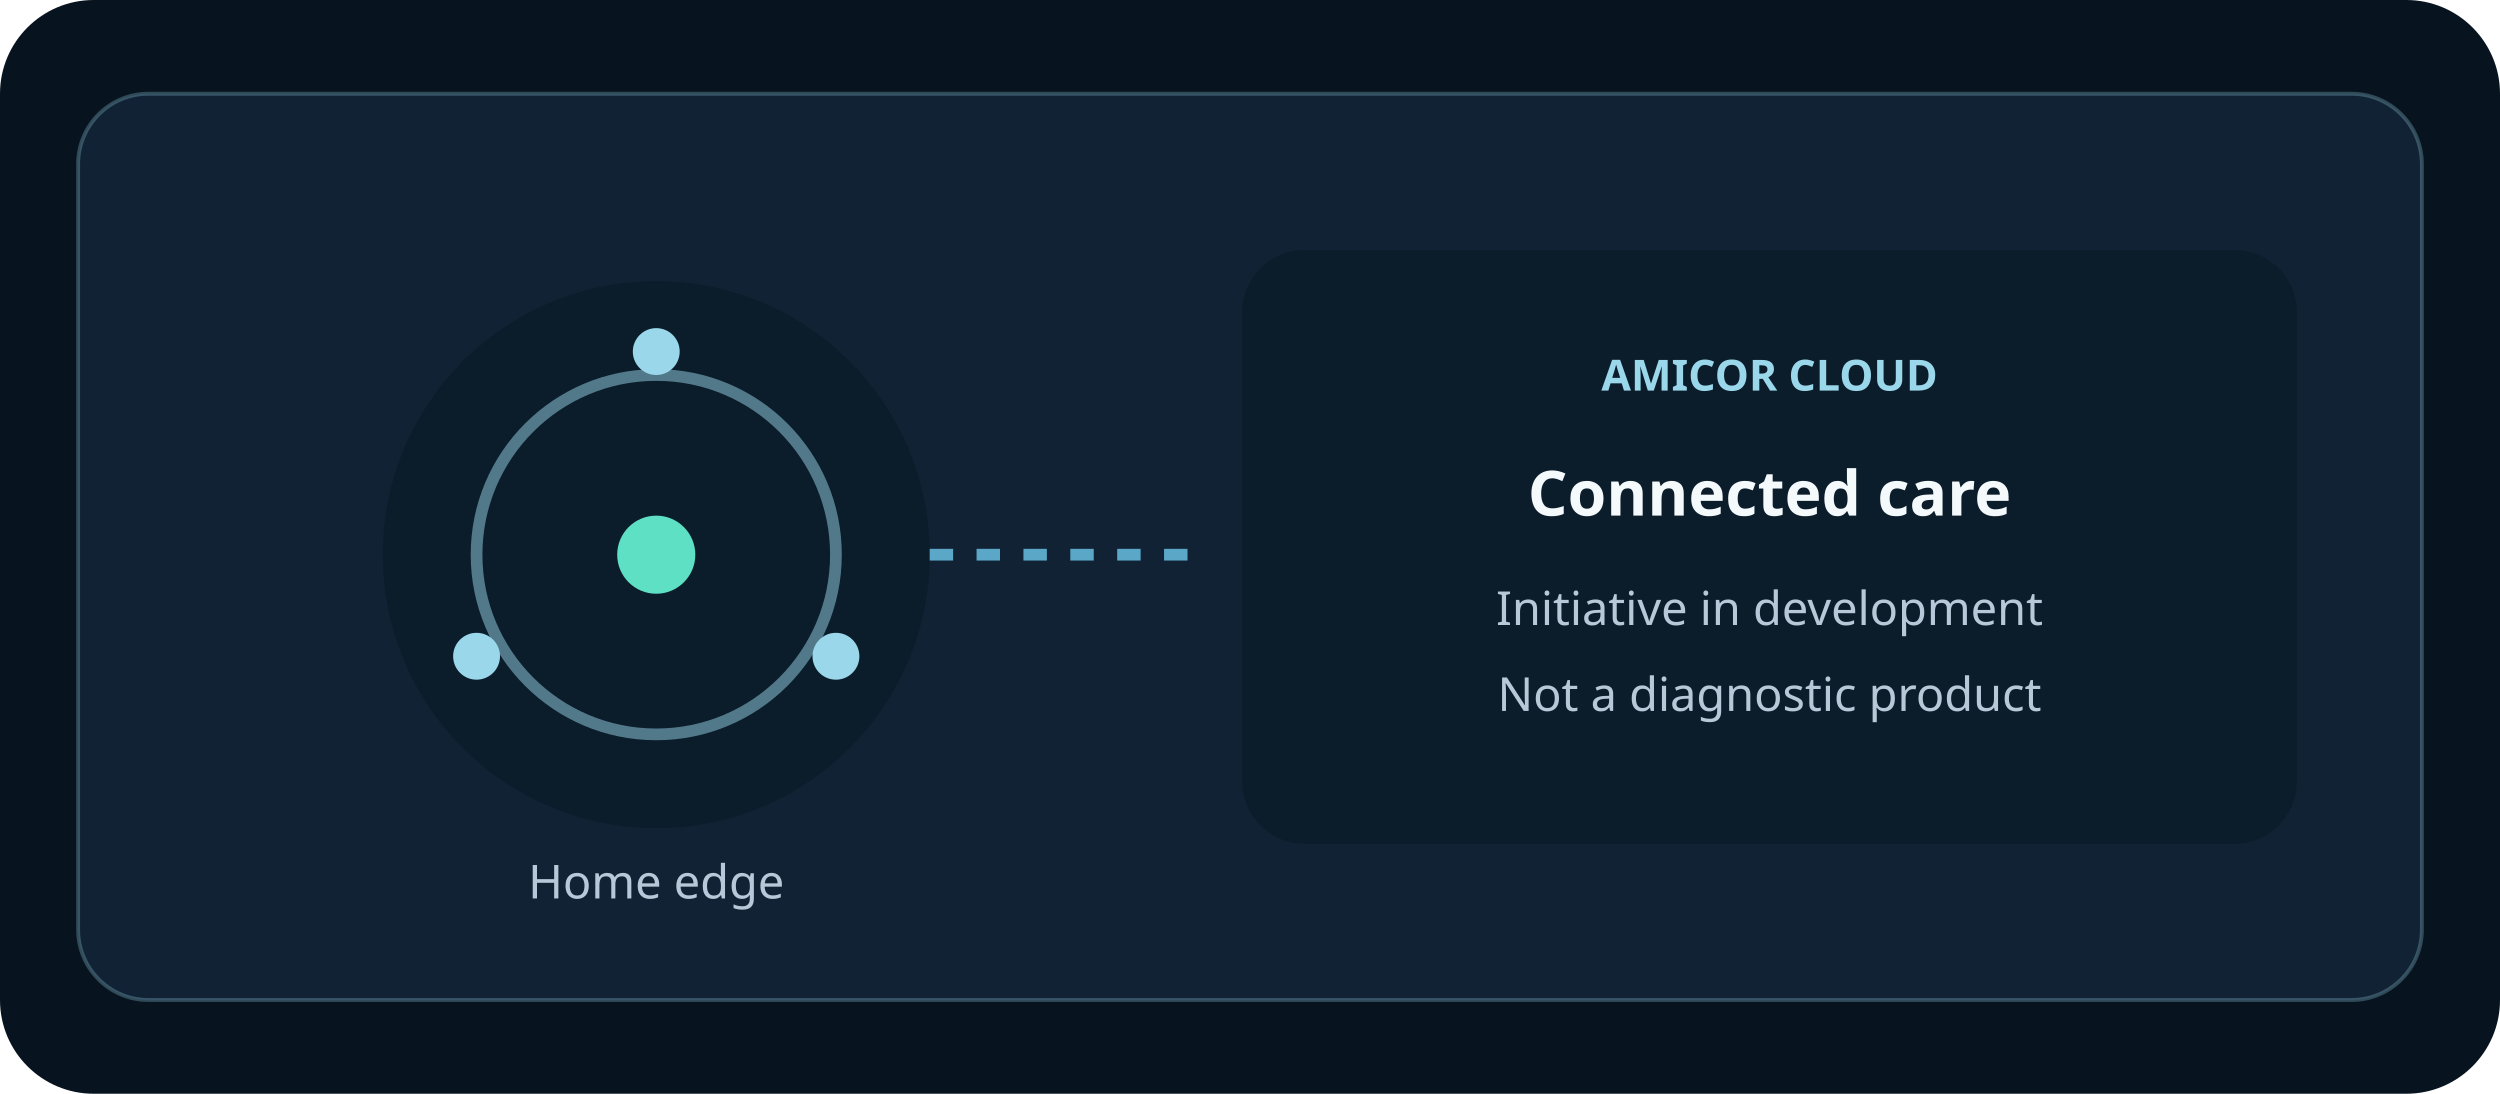
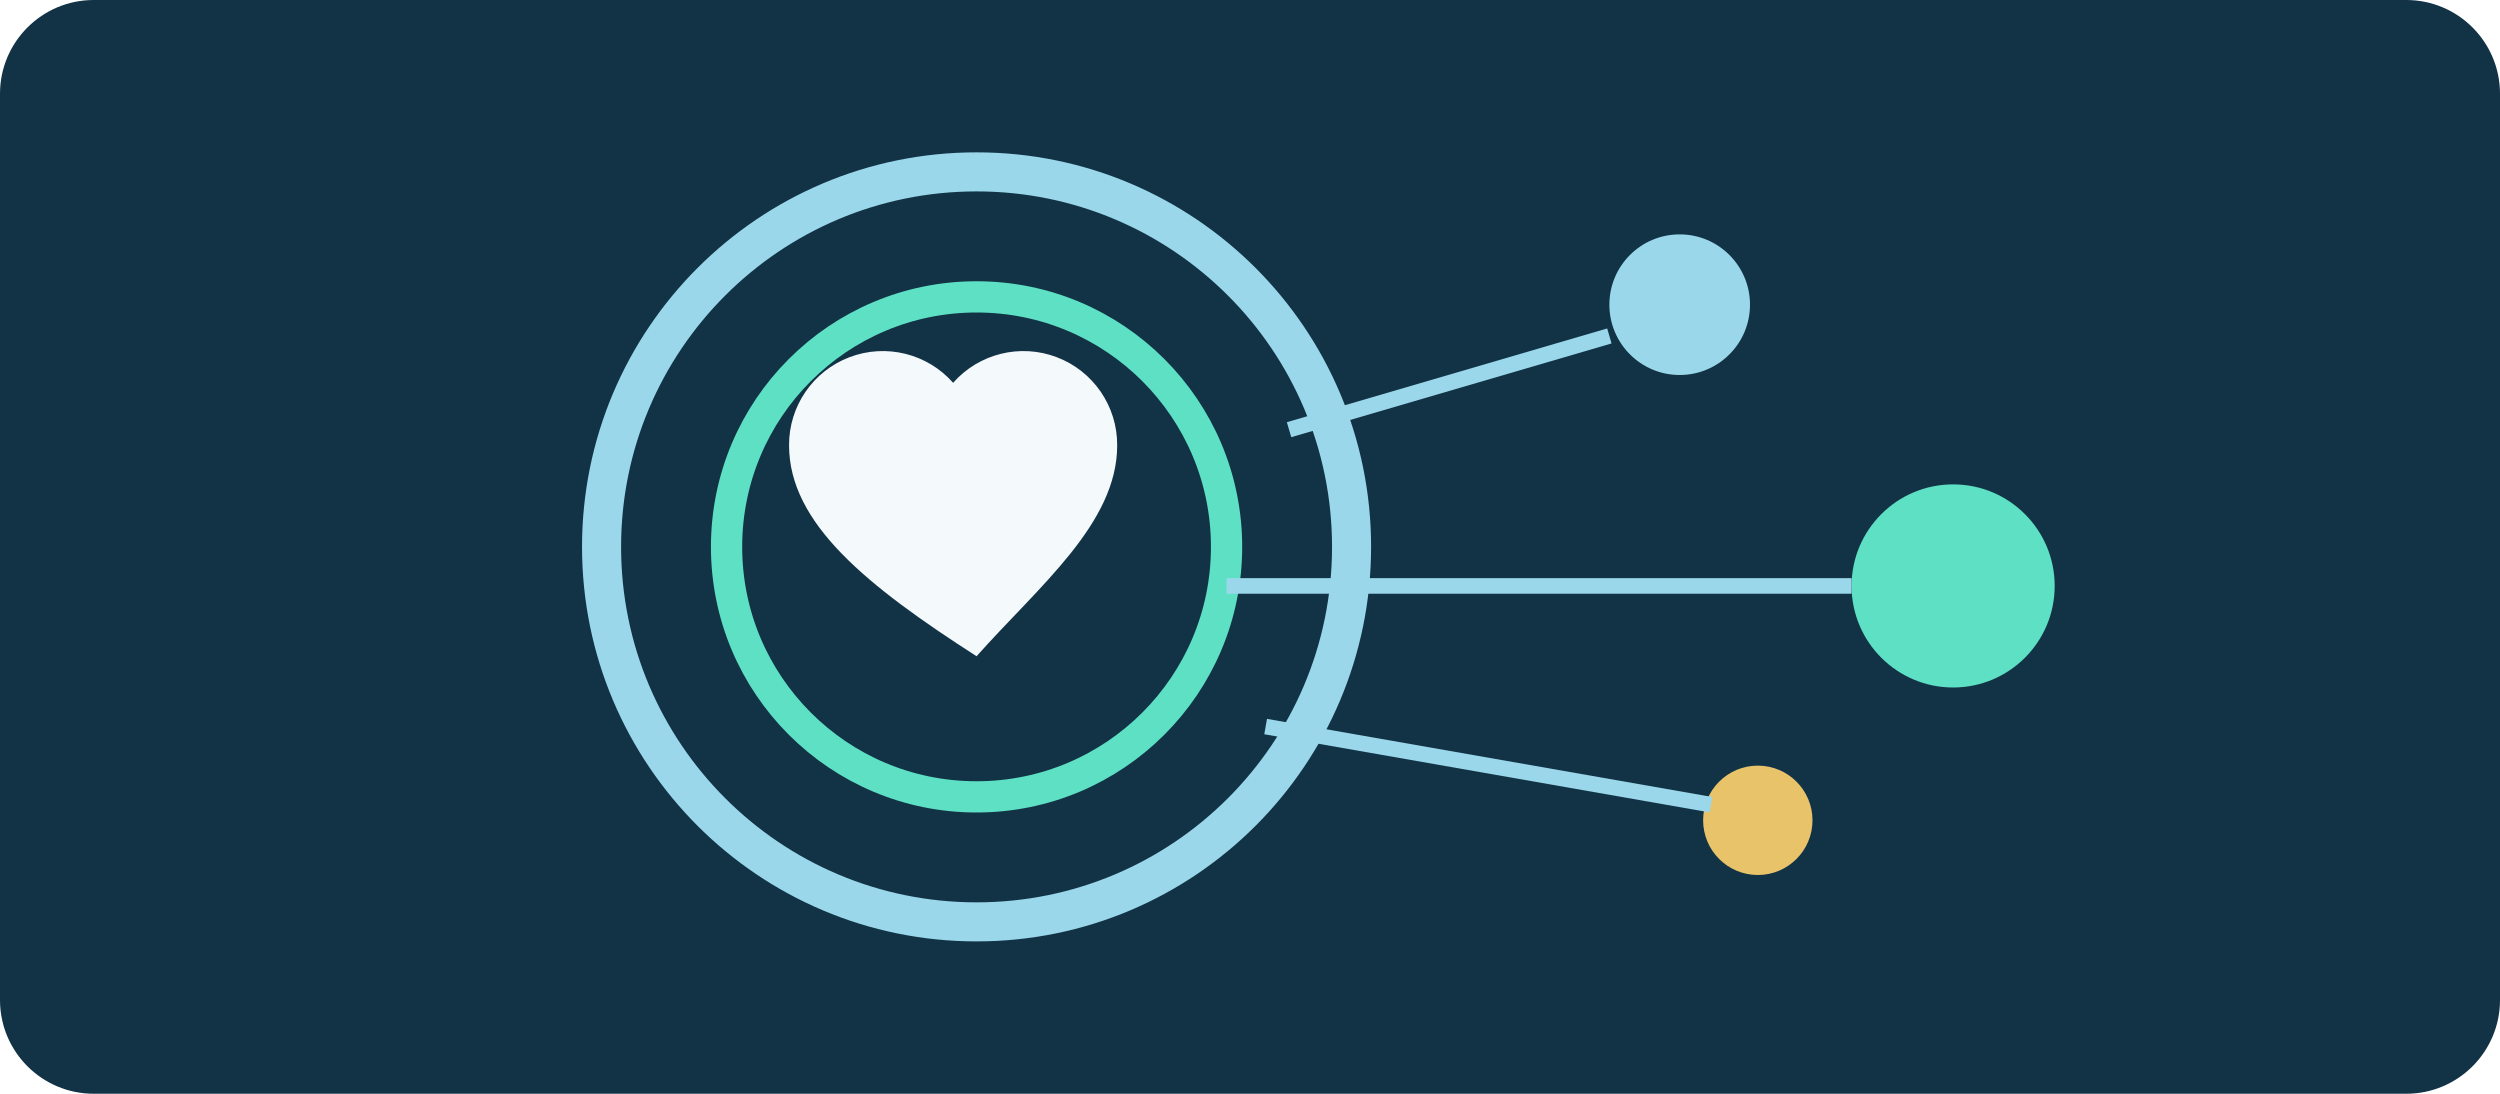
<svg xmlns="http://www.w3.org/2000/svg" width="640" height="280" viewBox="0 0 640 280" role="img" aria-labelledby="lifeTitle lifeDesc">
-   <rect width="640" height="280" rx="24" fill="#07141f" />
-   <rect x="20" y="24" width="600" height="232" rx="18" fill="#102233" stroke="#9ad7ea" stroke-opacity=".28" />
-   <circle cx="168" cy="142" r="70" fill="#0b1c2a" />
-   <circle cx="168" cy="142" r="46" fill="none" stroke="#9ad7ea" stroke-opacity=".5" stroke-width="3" />
-   <circle cx="168" cy="142" r="10" fill="#5ee0c4" />
-   <circle cx="168" cy="90" r="6" fill="#9ad7ea" />
-   <circle cx="214" cy="168" r="6" fill="#9ad7ea" />
-   <circle cx="122" cy="168" r="6" fill="#9ad7ea" />
-   <text x="168" y="230" text-anchor="middle" fill="#b7c9d8" font-family="Segoe UI, sans-serif" font-size="12">Home edge</text>
-   <path d="M238 142 H310" stroke="#5aa7c8" stroke-width="3" stroke-dasharray="6 6" />
-   <rect x="318" y="64" width="270" height="152" rx="16" fill="#0b1c2a" />
-   <text x="453" y="100" text-anchor="middle" fill="#9ad7ea" font-family="Segoe UI, sans-serif" font-size="11" font-weight="700">AMICOR CLOUD</text>
-   <text x="453" y="132" text-anchor="middle" fill="#f4f9fc" font-family="Segoe UI, sans-serif" font-size="16" font-weight="700">Connected care</text>
-   <text x="453" y="160" text-anchor="middle" fill="#b7c9d8" font-family="Segoe UI, sans-serif" font-size="12">Initiative in development</text>
-   <text x="453" y="182" text-anchor="middle" fill="#b7c9d8" font-family="Segoe UI, sans-serif" font-size="12">Not a diagnostic product</text>
+   <rect width="640" height="280" rx="24" fill="#123246" />
+   <circle cx="250" cy="140" r="96" fill="none" stroke="#9ad7ea" stroke-width="10" />
+   <circle cx="250" cy="140" r="64" fill="none" stroke="#5ee0c4" stroke-width="8" />
+   <path d="M250 168c-28-18-48-34-48-54a24 24 0 0 1 42-16 24 24 0 0 1 42 16c0 20-20 36-36 54z" fill="#f4f9fc" />
+   <circle cx="430" cy="78" r="18" fill="#9ad7ea" />
+   <circle cx="500" cy="150" r="26" fill="#5ee0c4" />
+   <circle cx="450" cy="210" r="14" fill="#e8c36a" />
+   <path d="M330 110 L412 86 M314 150 H474 M324 186 L438 206" stroke="#9ad7ea" stroke-width="4" />
</svg>
